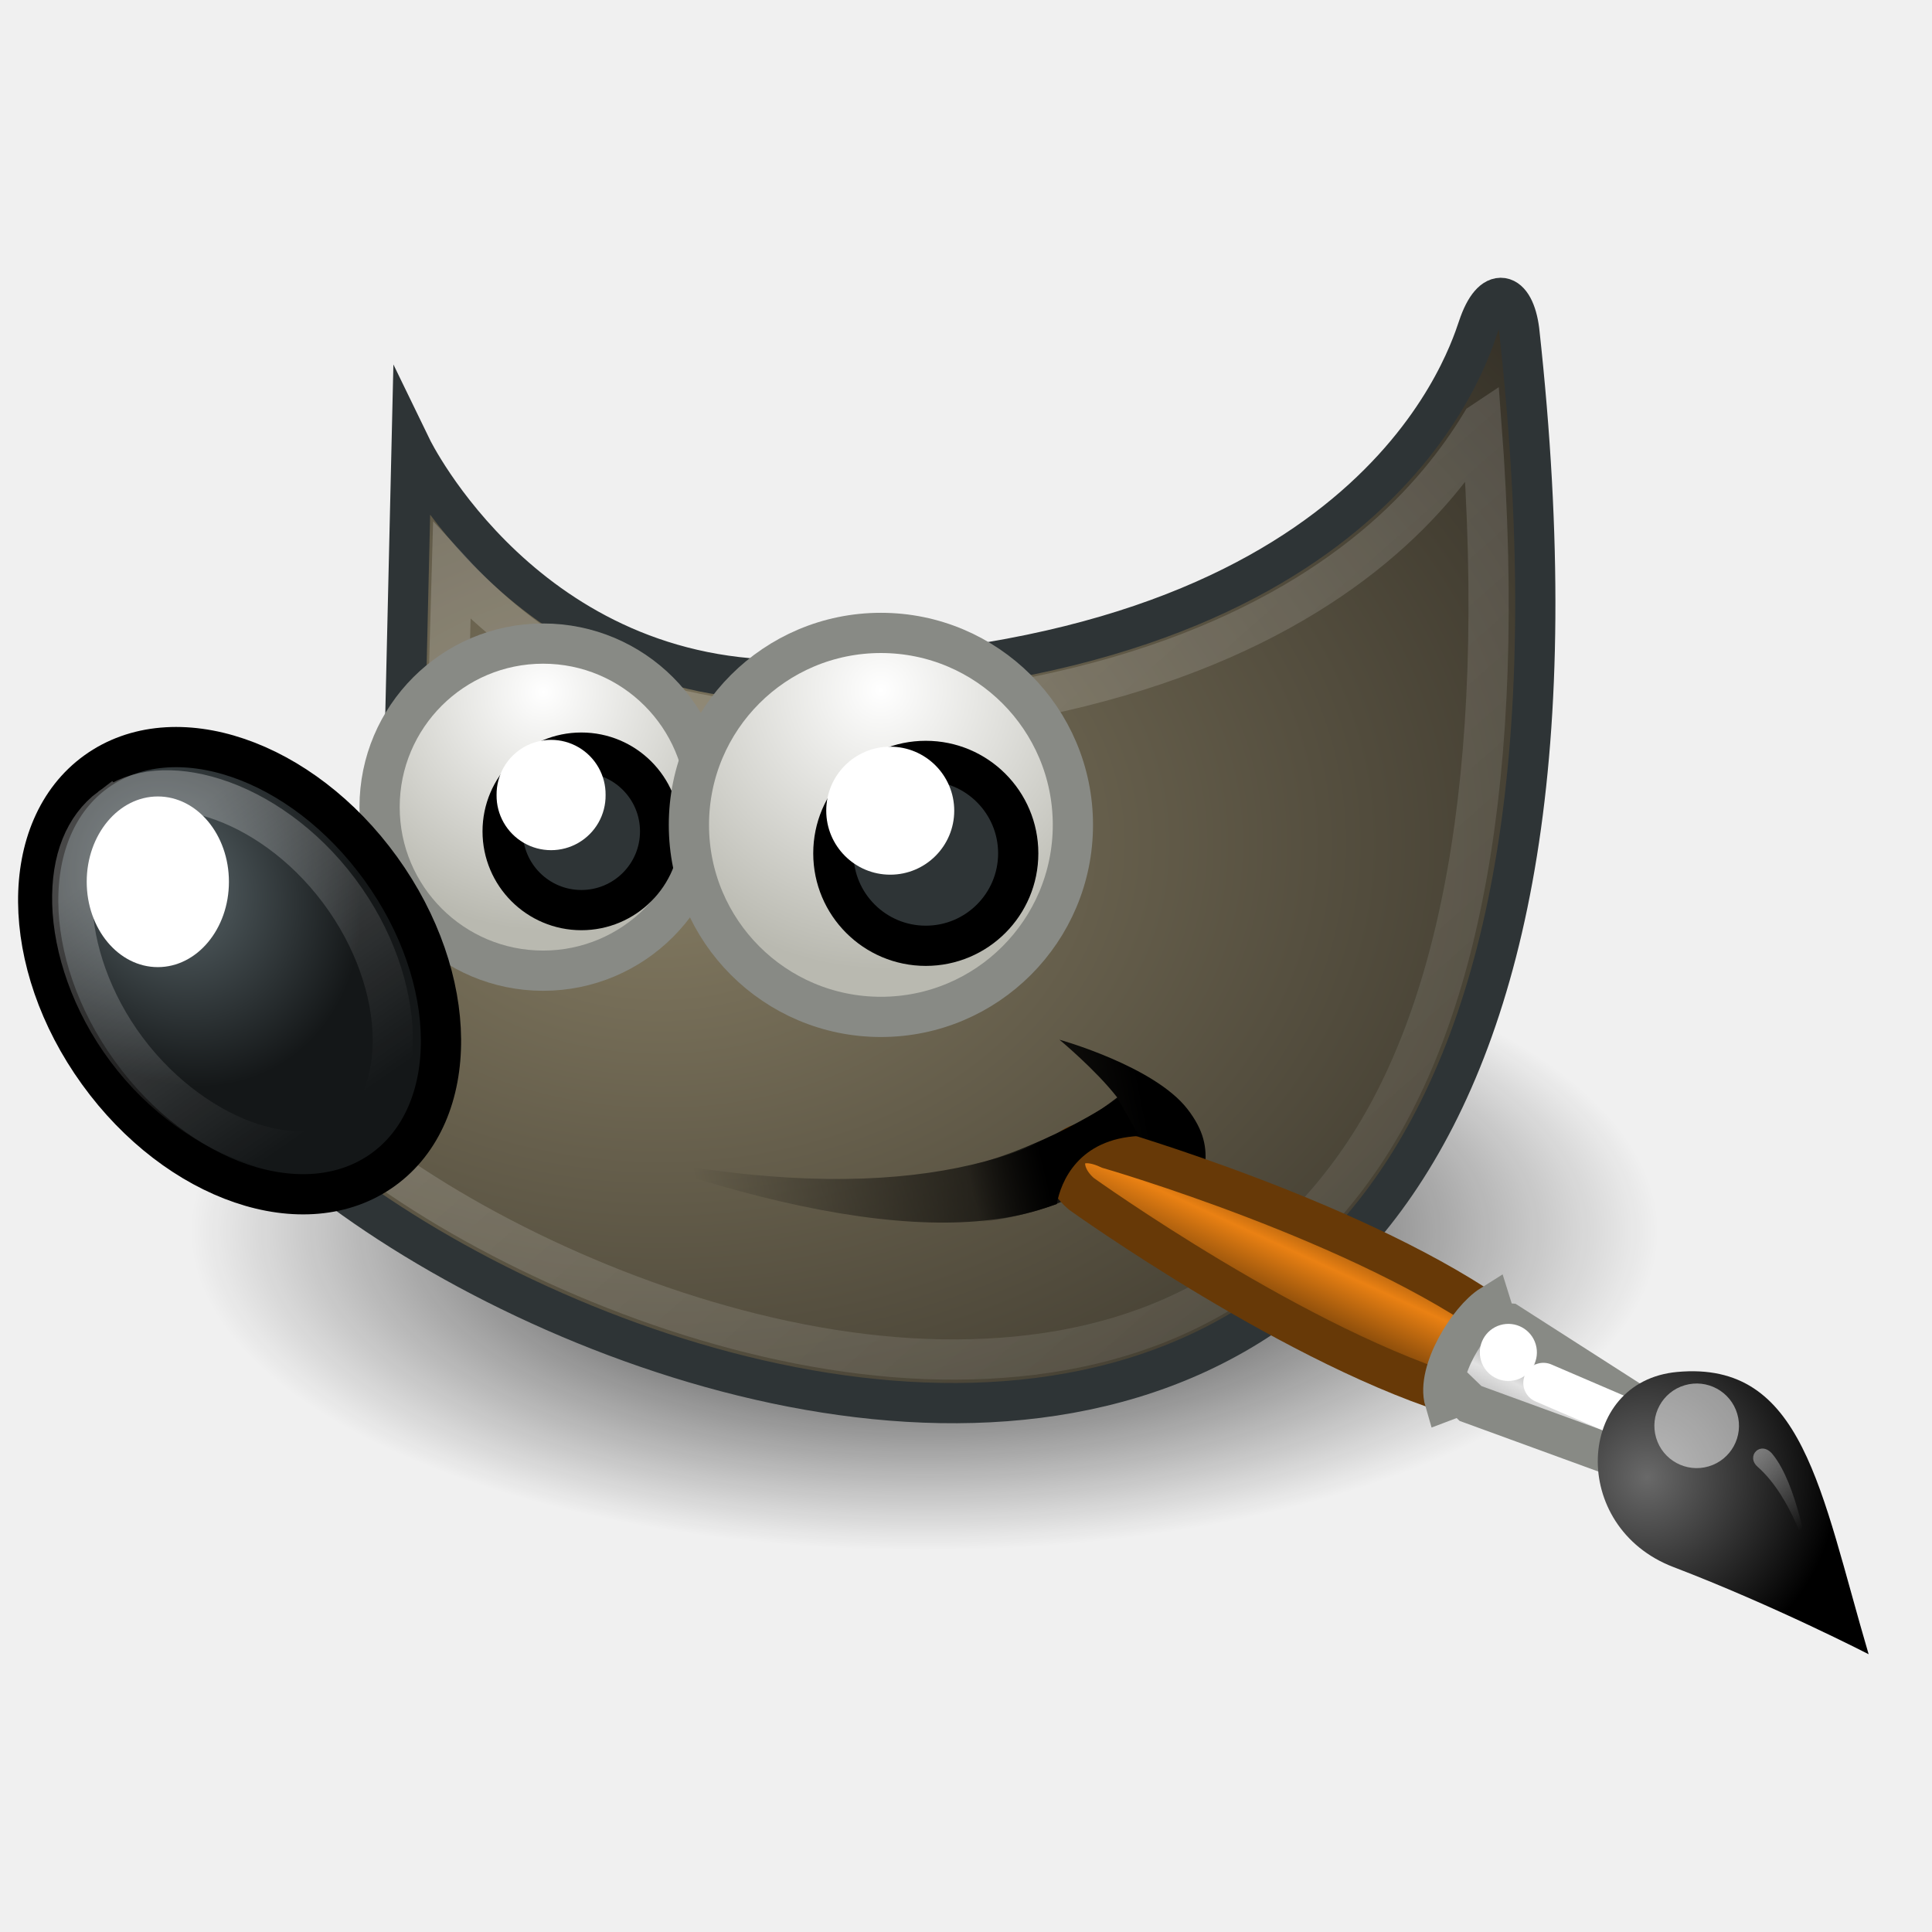
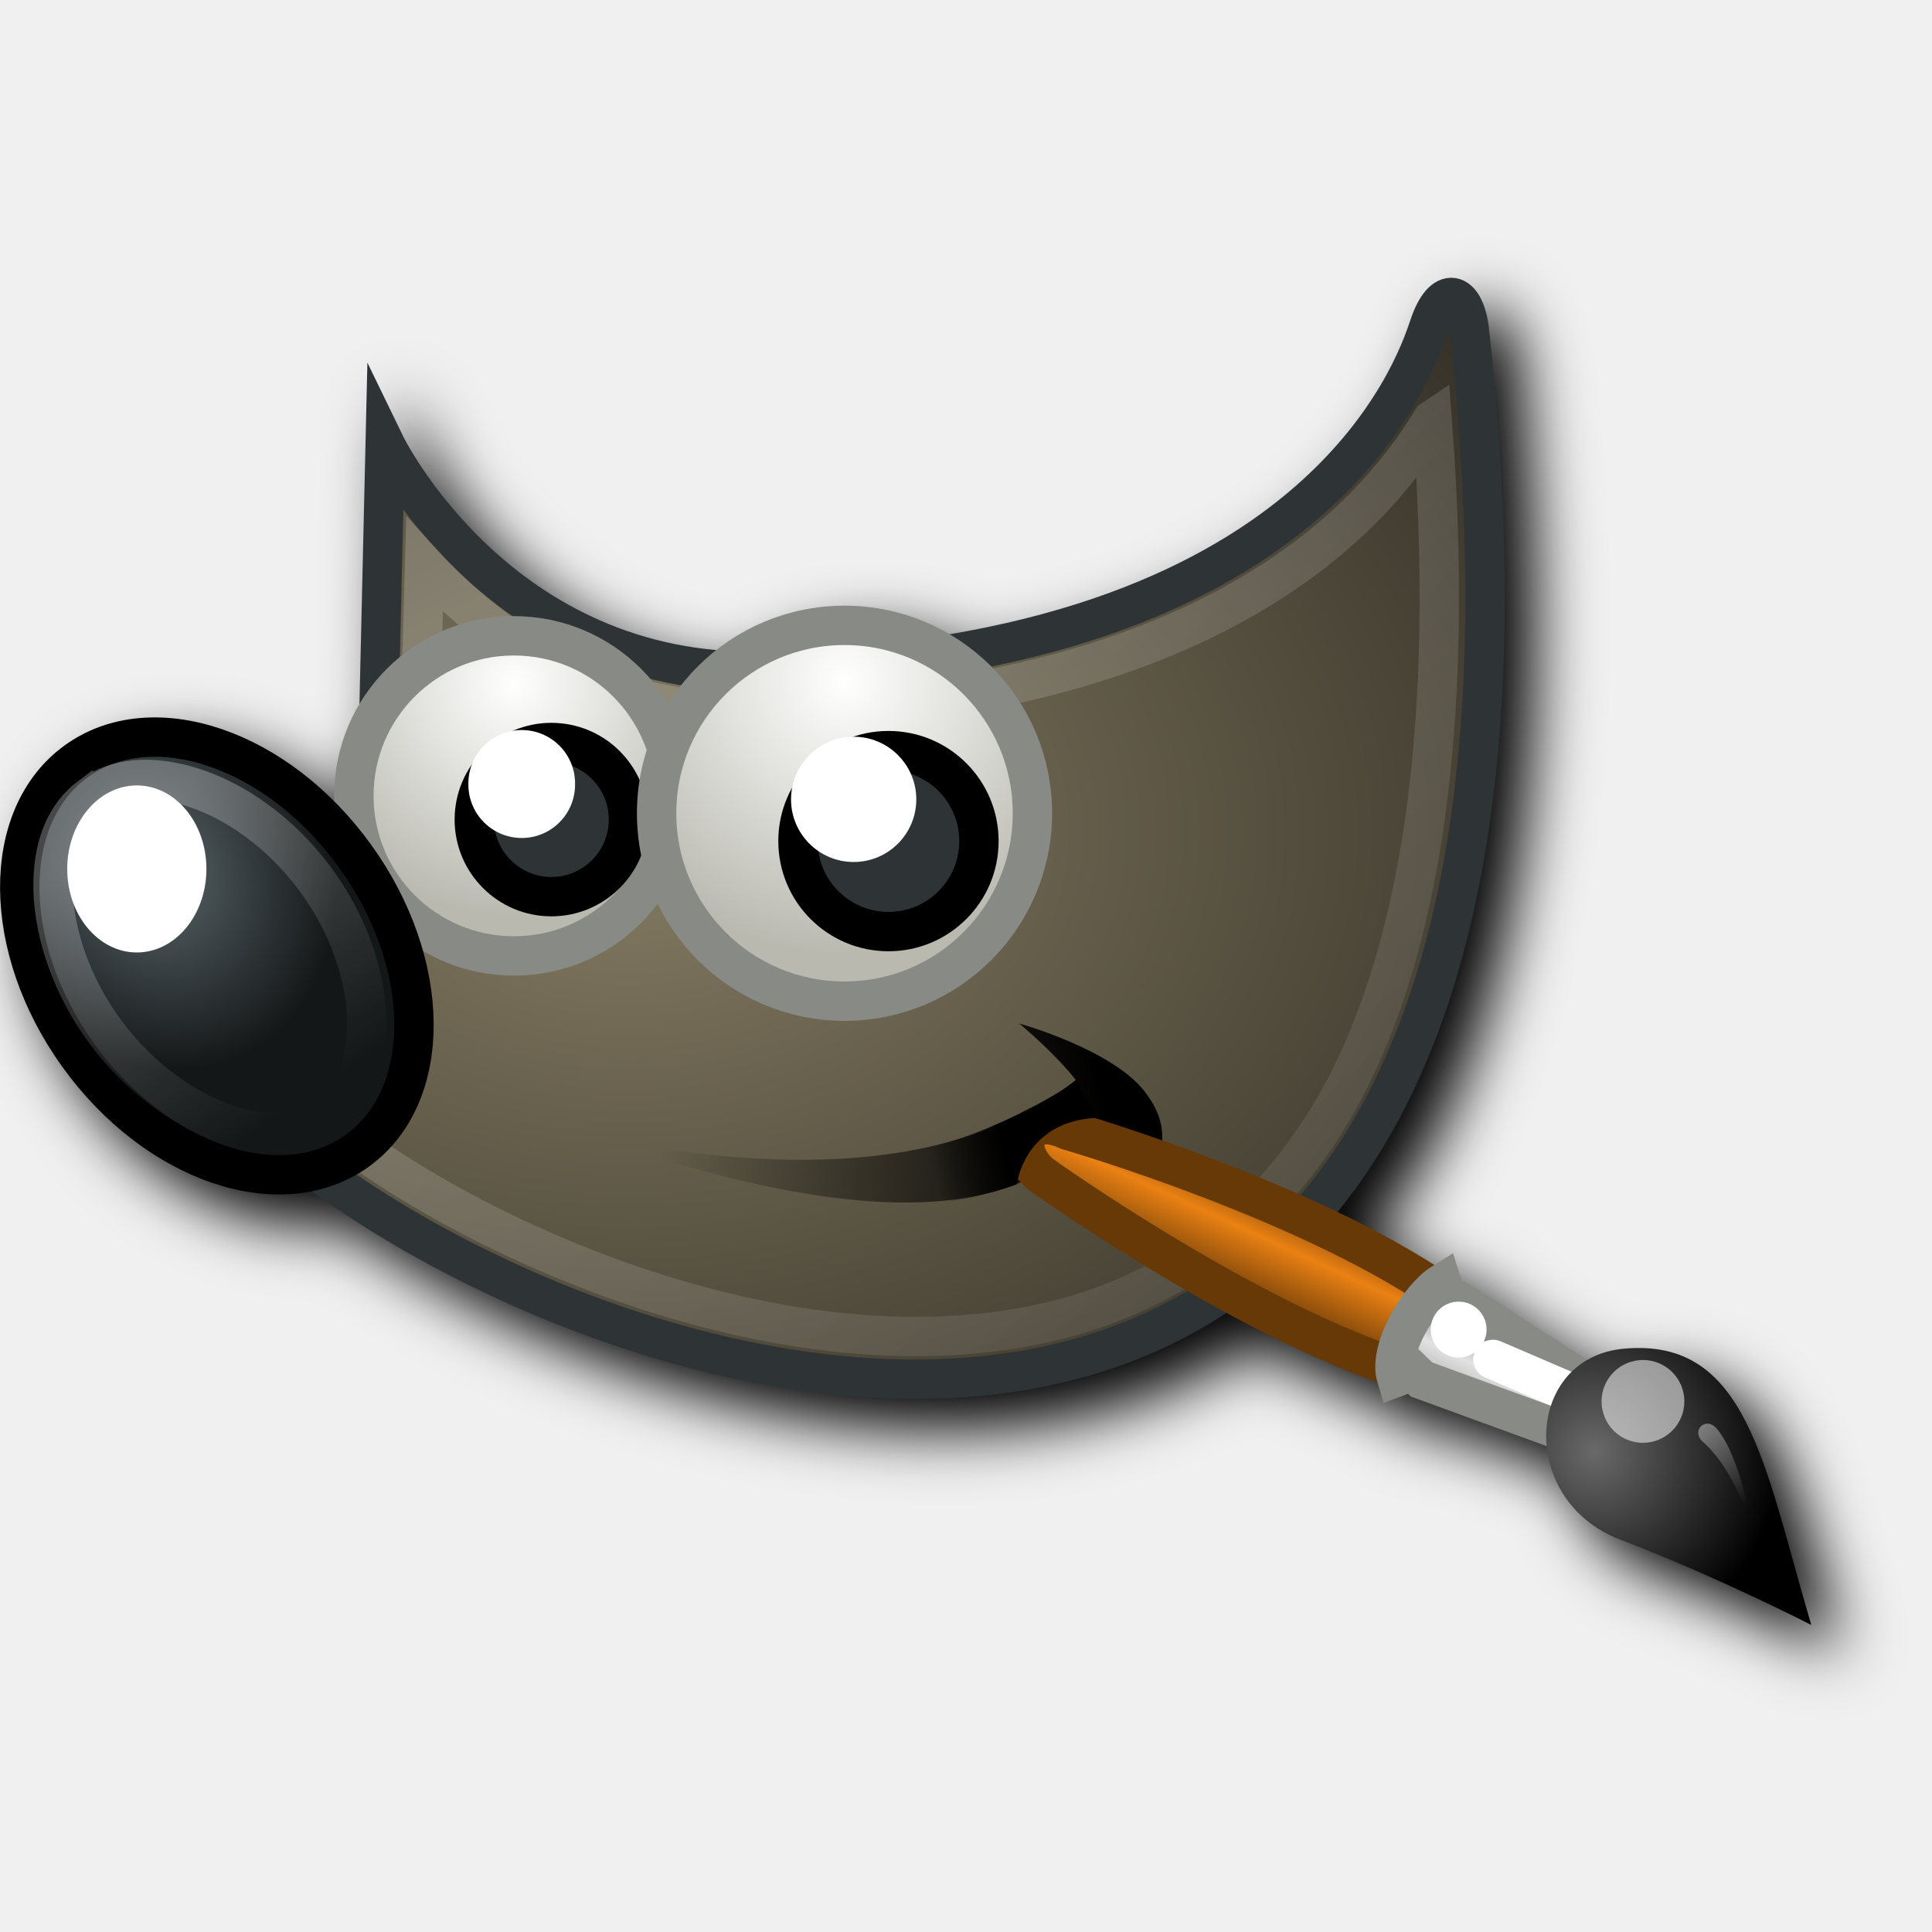
<svg xmlns="http://www.w3.org/2000/svg" xmlns:xlink="http://www.w3.org/1999/xlink" version="1.0" width="256" height="256" id="svg11300">
+   <path id="path1237" style="color:#000000;fill:#000000;fill-opacity:1;fill-rule:evenodd;stroke-width:5.217;stroke-miterlimit:10;-inkscape-stroke:none;filter:url(#filter1318)" d="m 196.864,40.849 c -1.625,-0.251 -3.085,0.652 -3.963,1.67 -0.878,1.018 -1.485,2.274 -2.016,3.865 -0.917,2.752 -4.295,12.968 -16.443,23.066 -9.065,7.536 -23.038,14.941 -44.629,18.594 -4.087,-2.41 -8.843,-3.799 -13.918,-3.799 -6.402,0 -12.296,2.207 -16.977,5.893 C 69.783,87.562 57.378,61.748 57.378,61.748 l -4.703,-9.699 -0.25,10.777 -0.803,34.479 c -2.124,3.561 -3.348,7.717 -3.348,12.152 0,0.247 0.012,0.491 0.02,0.736 -4.51,-4.519 -9.671,-7.794 -14.932,-9.586 -3.639,-1.24 -7.367,-1.762 -10.918,-1.445 -3.551,0.317 -6.925,1.472 -9.857,3.588 -5.865,4.231 -8.643,11.351 -8.586,19.039 0.057,7.688 2.856,16.092 8.289,23.623 5.433,7.531 12.526,12.837 19.803,15.316 4.435,1.511 9,1.947 13.219,1.105 3.736,2.7 7.802,5.348 12.191,7.865 18.746,10.751 42.752,19.247 66.08,19.645 15.15,0.258 30.075,-3.041 42.824,-11.396 6.45,3.495 13.416,6.845 20.094,9.211 0.005,0.019 0.008,0.038 0.014,0.057 l 0.795,2.699 3.252,-1.23 0.383,0.371 17.994,6.568 c 0.479,4.995 3.653,10.059 9.742,12.389 13.118,5.019 25.312,11.303 25.312,11.303 -6.257,-21.241 -8.477,-38.106 -24.83,-36.605 -1.86,0.171 -3.465,0.704 -4.83,1.49 l -16.131,-10.336 -0.496,-0.041 -1.178,-3.771 -2.482,1.555 c -3.977,-2.537 -8.371,-4.89 -12.84,-7.041 1.25,-1.531 2.473,-3.115 3.635,-4.811 15.102,-22.032 22.463,-57.648 16.43,-112.41 l -0.002,-0.023 -0.002,-0.021 c -0.192,-1.504 -0.531,-2.789 -1.141,-3.914 -0.609,-1.125 -1.636,-2.284 -3.262,-2.535 z" />
+   <g id="g1089" transform="matrix(0.9787347,0,0,0.9787347,-2.338004,0.7826987)">
+     <path d="m 54.536,59.367 c 0,0 15.321,31.594 51.164,30.703 75.113,-1.884 88.285,-41.067 90.169,-46.721 1.884,-5.653 4.768,-4.797 5.435,0.428 C 225.802,266.141 31.293,170.733 24.385,132.86 63.016,121.553 53.594,99.882 53.594,99.882 Z" style="color:#000000;display:inline;overflow:visible;visibility:visible;fill:url(#radialGradient4354);fill-opacity:1;fill-rule:evenodd;stroke:#2e3436;stroke-width:5.33;stroke-linecap:butt;stroke-linejoin:miter;stroke-miterlimit:10;stroke-dasharray:none;stroke-dashoffset:0;stroke-opacity:1;marker:none;marker-start:none;marker-mid:none;marker-end:none" id="path4323" />
+     <path d="m 83.123,153.165 c 35.918,7.184 54.21,0.523 64.915,-7.743 -2.827,-3.651 -7.656,-7.656 -7.656,-7.656 0,0 12.543,3.486 16.96,9.187 4.404,5.685 1.635,9.187 0.483,16.461 -2.566,-6.389 -7.355,-8.784 -8.004,-11.323 -9.627,13.309 -33.613,12.756 -66.699,1.074 z" style="color:#000000;display:inline;overflow:visible;visibility:visible;fill:url(#linearGradient4351);fill-opacity:1;fill-rule:evenodd;stroke:none;stroke-width:5.33;stroke-linecap:butt;stroke-linejoin:miter;stroke-miterlimit:10;stroke-dasharray:none;stroke-dashoffset:0;stroke-opacity:1;marker:none;marker-start:none;marker-mid:none;marker-end:none" id="path6480" />
+     <path d="m 196.285,56.04 c -2.995,4.94 -7.497,10.837 -14.324,16.49 C 167.932,84.144 144.381,94.715 105.841,95.682 83.325,96.242 68.783,85.373 59.87,75.694 l -0.666,23.818 c 0.725,2.232 2.214,7.411 -0.333,14.491 -2.741,7.618 -11.484,15.411 -26.483,21.32 1.334,2.782 2.641,5.562 6.663,9.494 5.479,5.356 13.096,11.129 22.153,16.323 18.114,10.388 41.583,18.619 63.46,18.988 21.878,0.369 41.879,-6.58 55.632,-26.65 12.679,-18.502 19.628,-49.825 15.99,-97.439 z" style="color:#000000;display:inline;overflow:visible;visibility:visible;opacity:0.185;fill:none;fill-opacity:1;fill-rule:evenodd;stroke:url(#linearGradient8530);stroke-width:5.33;stroke-linecap:butt;stroke-linejoin:miter;stroke-miterlimit:10;stroke-dasharray:none;stroke-dashoffset:0;stroke-opacity:1;marker:none;marker-start:none;marker-mid:none;marker-end:none" id="path8520" />
+     <path d="m 93.639,106.949 a 21.671,21.671 0 1 1 -43.342,0 21.671,21.671 0 1 1 43.342,0 z" style="color:#000000;display:inline;overflow:visible;visibility:visible;fill:url(#radialGradient4363);fill-opacity:1;fill-rule:evenodd;stroke:#888a85;stroke-width:5.33;stroke-linecap:butt;stroke-linejoin:miter;stroke-miterlimit:10;stroke-dasharray:none;stroke-dashoffset:0;stroke-opacity:1;marker:none;marker-start:none;marker-mid:none;marker-end:none" id="path4357" />
+     <path d="M 50.469,115.114 A 32.507,23.084 54.192 1 1 13.026,142.126 32.507,23.084 54.192 1 1 50.469,115.114 Z" style="color:#000000;display:inline;overflow:visible;visibility:visible;fill:url(#radialGradient8548);fill-opacity:1;fill-rule:evenodd;stroke:#000000;stroke-width:5.33;stroke-linecap:butt;stroke-linejoin:miter;stroke-miterlimit:10;stroke-dasharray:none;stroke-dashoffset:0;stroke-opacity:1;marker:none;marker-start:none;marker-mid:none;marker-end:none" id="path5198" />
+     <path d="m 87.469,110.159 a 10.434,10.434 0 1 1 -20.868,0 10.434,10.434 0 1 1 20.868,0 z" style="color:#000000;display:inline;overflow:visible;visibility:visible;fill:#2e3436;fill-opacity:1;fill-rule:evenodd;stroke:#000000;stroke-width:5.33;stroke-linecap:butt;stroke-linejoin:miter;stroke-miterlimit:10;stroke-dasharray:none;stroke-dashoffset:0;stroke-opacity:1;marker:none;marker-start:none;marker-mid:none;marker-end:none" id="path4359" />
+     <path d="m 14.619,107.02 c -3.405,2.551 -5.2,6.866 -5.038,12.722 0.162,5.856 2.473,13.026 7.216,19.359 4.743,6.333 10.974,10.568 16.548,12.37 5.574,1.802 10.22,1.294 13.626,-1.257 3.405,-2.551 5.207,-7.072 5.072,-12.955 -0.135,-5.883 -2.383,-12.907 -7.116,-19.226 -4.733,-6.319 -10.841,-10.452 -16.448,-12.236 -5.608,-1.784 -10.453,-1.327 -13.859,1.224 z" style="color:#000000;display:inline;overflow:visible;visibility:visible;opacity:0.281;fill:none;fill-opacity:1;fill-rule:evenodd;stroke:url(#linearGradient6458);stroke-width:5.33;stroke-linecap:butt;stroke-linejoin:miter;stroke-miterlimit:10;stroke-dasharray:none;stroke-dashoffset:0;stroke-opacity:1;marker:none;marker-start:none;marker-mid:none;marker-end:none" id="path6450" />
+     <path d="m 30.334,116.842 a 9.422,11.307 0 1 1 -18.844,0 9.422,11.307 0 1 1 18.844,0 z" style="color:#000000;display:inline;overflow:visible;visibility:visible;fill:#ffffff;fill-opacity:1;fill-rule:evenodd;stroke:none;stroke-width:5.33;stroke-linecap:butt;stroke-linejoin:miter;stroke-miterlimit:10;stroke-dasharray:none;stroke-dashoffset:0;stroke-opacity:1;marker:none;marker-start:none;marker-mid:none;marker-end:none" id="path6446" />
+     <path d="m 80.245,105.344 a 7.224,7.224 0 1 1 -14.447,0 7.224,7.224 0 1 1 14.447,0 z" style="color:#000000;display:inline;overflow:visible;visibility:visible;fill:#ffffff;fill-opacity:1;fill-rule:evenodd;stroke:none;stroke-width:4.086;stroke-linecap:butt;stroke-linejoin:miter;stroke-miterlimit:10;stroke-dasharray:none;stroke-dashoffset:0;stroke-opacity:1;marker:none;marker-start:none;marker-mid:none;marker-end:none" id="path4361" />
+     <path d="m 142.163,109.304 a 25.44,25.44 0 1 1 -50.88,0 25.44,25.44 0 1 1 50.88,0 z" style="color:#000000;display:inline;overflow:visible;visibility:visible;fill:url(#radialGradient6474);fill-opacity:1;fill-rule:evenodd;stroke:#888a85;stroke-width:5.33;stroke-linecap:butt;stroke-linejoin:miter;stroke-miterlimit:10;stroke-dasharray:none;stroke-dashoffset:0;stroke-opacity:1;marker:none;marker-start:none;marker-mid:none;marker-end:none" id="path6462" />
+     <path d="m 134.921,113.073 a 12.249,12.249 0 1 1 -24.498,0 12.249,12.249 0 1 1 24.498,0 z" style="color:#000000;display:inline;overflow:visible;visibility:visible;fill:#2e3436;fill-opacity:1;fill-rule:evenodd;stroke:#000000;stroke-width:5.33;stroke-linecap:butt;stroke-linejoin:miter;stroke-miterlimit:10;stroke-dasharray:none;stroke-dashoffset:0;stroke-opacity:1;marker:none;marker-start:none;marker-mid:none;marker-end:none" id="path6464" />
+     <path d="m 126.441,107.42 a 8.48,8.48 0 1 1 -16.96,0 8.48,8.48 0 1 1 16.96,0 z" style="color:#000000;display:inline;overflow:visible;visibility:visible;fill:#ffffff;fill-opacity:1;fill-rule:evenodd;stroke:none;stroke-width:4.797;stroke-linecap:butt;stroke-linejoin:miter;stroke-miterlimit:10;stroke-dasharray:none;stroke-dashoffset:0;stroke-opacity:1;marker:none;marker-start:none;marker-mid:none;marker-end:none" id="path6466" />
+     <g transform="matrix(-0.6121625,-2.07798,2.07798,-0.6121625,130.9723,151.1576)" id="g8463">
+       <path d="m -23.364,23.568 3.71,3.469 C -11.307,20.657 -2.56,6.938 -2.56,6.938 -0.584,4.696 -2.677,3.188 -4.725,4.54 c 0,0 -12.97,10.115 -18.639,19.028 z" style="color:#000000;display:inline;overflow:visible;visibility:visible;opacity:1;fill:url(#linearGradient6957);fill-opacity:1;fill-rule:nonzero;stroke:#673907;stroke-width:2.46;stroke-linecap:round;stroke-linejoin:miter;stroke-miterlimit:4;stroke-dasharray:none;stroke-dashoffset:0;stroke-opacity:1;marker:none;marker-start:none;marker-mid:none;marker-end:none" id="path6937" />
+       <path d="m -30.45,32.814 2.246,1.934 8.493,-7.367 0.275,-0.706 1.094,-0.018 c -0.438,-1.562 -2.942,-4.383 -4.817,-4.383 l 0.082,1.09 -0.67,0.38 z" style="color:#000000;display:inline;overflow:visible;visibility:visible;opacity:1;fill:url(#linearGradient6945);fill-opacity:1;fill-rule:nonzero;stroke:#888a85;stroke-width:2.46;stroke-linecap:round;stroke-linejoin:miter;stroke-miterlimit:4;stroke-dasharray:none;stroke-dashoffset:0;stroke-opacity:1;marker:none;marker-start:none;marker-mid:none;marker-end:none" id="path6935" />
+       <path d="m -23.801,28.377 -4.365,5.266" style="color:#000000;display:inline;overflow:visible;visibility:visible;opacity:1;fill:none;fill-opacity:1;fill-rule:nonzero;stroke:#ffffff;stroke-width:2.46;stroke-linecap:round;stroke-linejoin:round;stroke-miterlimit:4;stroke-dasharray:none;stroke-dashoffset:0;stroke-opacity:1;marker:none;marker-start:none;marker-mid:none;marker-end:none" id="path6985" />
+       <path d="m -45.341,42.77 c 10.444,0 18.37,1.244 19.871,-6.355 1.209,-6.123 -7.211,-9.057 -11.383,-3.591 -4.019,5.266 -8.488,9.946 -8.488,9.946 z" style="color:#000000;display:inline;overflow:visible;visibility:visible;opacity:1;fill:url(#radialGradient6969);fill-opacity:1;fill-rule:nonzero;stroke:none;stroke-width:0.2;stroke-linecap:round;stroke-linejoin:miter;stroke-miterlimit:4;stroke-dasharray:none;stroke-dashoffset:0;stroke-opacity:1;marker:none;marker-start:none;marker-mid:none;marker-end:none" id="path6933" />
+       <path d="m 8.875,37.75 a 1.25,1.25 0 1 1 -2.5,0 1.25,1.25 0 1 1 2.5,0 z" transform="matrix(2.069903,0,0,2.069903,-44.75012,-41.50978)" style="color:#000000;display:inline;overflow:visible;visibility:visible;opacity:0.528;fill:#ffffff;fill-opacity:1;fill-rule:nonzero;stroke:none;stroke-width:1;stroke-linecap:round;stroke-linejoin:miter;stroke-miterlimit:4;stroke-dasharray:none;stroke-dashoffset:0;stroke-opacity:1;marker:none;marker-start:none;marker-mid:none;marker-end:none" id="path6971" />
+       <path d="m 8.875,37.75 a 1.25,1.25 0 1 1 -2.5,0 1.25,1.25 0 1 1 2.5,0 z" transform="matrix(1.396669,0,0,1.396669,-32.05526,-25.87664)" style="color:#000000;display:inline;overflow:visible;visibility:visible;opacity:1;fill:#ffffff;fill-opacity:1;fill-rule:nonzero;stroke:none;stroke-width:1;stroke-linecap:round;stroke-linejoin:miter;stroke-miterlimit:4;stroke-dasharray:none;stroke-dashoffset:0;stroke-opacity:1;marker:none;marker-start:none;marker-mid:none;marker-end:none" id="path6983" />
+       <path d="m -38.544,40.909 c 0,0 3.722,0.094 6.117,-1.412 0.847,-0.533 1.516,0.65 0.494,1.087 -2.207,0.945 -6.61,0.325 -6.61,0.325 z" style="color:#000000;display:inline;overflow:visible;visibility:visible;opacity:0.428;fill:url(#linearGradient2452);fill-opacity:1;fill-rule:nonzero;stroke:none;stroke-width:1;stroke-linecap:round;stroke-linejoin:miter;stroke-miterlimit:4;stroke-dasharray:none;stroke-dashoffset:0;stroke-opacity:1;marker:none;marker-start:none;marker-mid:none;marker-end:none" id="path1571" />
+     </g>
+     <path d="m 121.847,162.069 c 7.981,0.763 15.189,-1.451 18.185,-2.527 0.524,-2.96 2.86,-8.641 10.906,-9.016 l -2.827,-4.947 c 0,0 -10.482,7.184 -21.671,9.304 z" style="color:#000000;display:inline;overflow:visible;visibility:visible;fill:url(#linearGradient4330);fill-opacity:1;fill-rule:evenodd;stroke:none;stroke-width:5.33;stroke-linecap:butt;stroke-linejoin:miter;stroke-miterlimit:10;stroke-dasharray:none;stroke-dashoffset:0;stroke-opacity:1;marker:none;marker-start:none;marker-mid:none;marker-end:none" id="path8532" />
+   </g>
  <defs id="defs3">
    <linearGradient id="linearGradient8542">
      <stop style="stop-color:#5b676b;stop-opacity:1" offset="0" id="stop8544" />
      <stop style="stop-color:#141718;stop-opacity:1" offset="1" id="stop8546" />
    </linearGradient>
    <linearGradient id="linearGradient8534">
      <stop style="stop-color:black;stop-opacity:1" offset="0" id="stop8536" />
      <stop style="stop-color:black;stop-opacity:0" offset="1" id="stop8538" />
    </linearGradient>
    <linearGradient id="linearGradient8524">
      <stop style="stop-color:white;stop-opacity:1" offset="0" id="stop8526" />
      <stop style="stop-color:white;stop-opacity:0" offset="1" id="stop8528" />
    </linearGradient>
    <linearGradient id="linearGradient2446">
      <stop style="stop-color:white;stop-opacity:1" offset="0" id="stop2448" />
      <stop style="stop-color:white;stop-opacity:0" offset="1" id="stop2450" />
    </linearGradient>
    <linearGradient x1="13.236" y1="37.752" x2="7.752" y2="42.282" id="linearGradient2452" xlink:href="#linearGradient2446" gradientUnits="userSpaceOnUse" gradientTransform="matrix(0.755165,0.395143,-0.395143,0.755165,-25.91245,6.532586)" />
    <linearGradient id="linearGradient6963">
      <stop style="stop-color:#696969;stop-opacity:1" offset="0" id="stop6965" />
      <stop style="stop-color:black;stop-opacity:1" offset="1" id="stop6967" />
    </linearGradient>
    <radialGradient cx="15.415" cy="35.357" r="7.579" fx="15.415" fy="35.357" id="radialGradient6969" xlink:href="#linearGradient6963" gradientUnits="userSpaceOnUse" gradientTransform="matrix(1.572694,0,0,1.532639,-55.36682,-21.35823)" />
    <linearGradient id="linearGradient6939">
      <stop style="stop-color:#bdbdbd;stop-opacity:1" offset="0" id="stop6941" />
      <stop style="stop-color:#e2e2e2;stop-opacity:1" offset="0.333" id="stop6947" />
      <stop style="stop-color:#a3a3a3;stop-opacity:1" offset="0.667" id="stop6949" />
      <stop style="stop-color:#ddd;stop-opacity:1" offset="1" id="stop6943" />
    </linearGradient>
    <linearGradient x1="19.395" y1="30.001" x2="23.109" y2="33.439" id="linearGradient6945" xlink:href="#linearGradient6939" gradientUnits="userSpaceOnUse" gradientTransform="translate(-46.40695,-1.802856)" />
    <linearGradient id="linearGradient6951">
      <stop style="stop-color:#6e3d09;stop-opacity:1" offset="0" id="stop6953" />
      <stop style="stop-color:#ea8113;stop-opacity:1" offset="0.242" id="stop6959" />
      <stop style="stop-color:#5c3307;stop-opacity:1" offset="0.621" id="stop6961" />
      <stop style="stop-color:#e07c12;stop-opacity:1" offset="1" id="stop6955" />
    </linearGradient>
    <linearGradient x1="37.018" y1="19.24" x2="27.754" y2="11.182" id="linearGradient6957" xlink:href="#linearGradient6951" gradientUnits="userSpaceOnUse" gradientTransform="translate(-49.30496,1.877723)" />
    <linearGradient id="linearGradient6500">
      <stop style="stop-color:#857c63;stop-opacity:1" offset="0" id="stop6502" />
      <stop style="stop-color:#221f19;stop-opacity:1" offset="1" id="stop6504" />
    </linearGradient>
    <linearGradient id="linearGradient6492">
      <stop style="stop-color:black;stop-opacity:1" offset="0" id="stop6494" />
      <stop style="stop-color:black;stop-opacity:0" offset="1" id="stop6496" />
    </linearGradient>
    <linearGradient id="linearGradient6482">
      <stop style="stop-color:black;stop-opacity:1" offset="0" id="stop6484" />
      <stop style="stop-color:black;stop-opacity:0" offset="1" id="stop6486" />
    </linearGradient>
    <linearGradient id="linearGradient6468">
      <stop style="stop-color:white;stop-opacity:1" offset="0" id="stop6470" />
      <stop style="stop-color:#b9b9b0;stop-opacity:1" offset="1" id="stop6472" />
    </linearGradient>
    <linearGradient id="linearGradient6452">
      <stop style="stop-color:white;stop-opacity:1" offset="0" id="stop6454" />
      <stop style="stop-color:white;stop-opacity:0" offset="1" id="stop6456" />
    </linearGradient>
    <linearGradient x1="6.305" y1="23.362" x2="5.985" y2="31.57" id="linearGradient6458" xlink:href="#linearGradient6452" gradientUnits="userSpaceOnUse" gradientTransform="matrix(4.266082,-3.195241,3.195241,4.266082,-82.17199,31.97015)" />
    <radialGradient cx="69.473" cy="19.598" r="3.515" fx="69.473" fy="19.598" id="radialGradient6474" xlink:href="#linearGradient6468" gradientUnits="userSpaceOnUse" gradientTransform="matrix(10.54133,0,0,10.54133,-615.6177,-115.1856)" />
    <radialGradient cx="23" cy="33.938" r="18.25" fx="23" fy="33.938" id="radialGradient6498" xlink:href="#linearGradient6492" gradientUnits="userSpaceOnUse" gradientTransform="matrix(5.330011,0,0,2.318193,-0.09301051,84.46628)" />
    <linearGradient x1="14.969" y1="19.111" x2="39.525" y2="46.986" id="linearGradient8530" xlink:href="#linearGradient8524" gradientUnits="userSpaceOnUse" gradientTransform="matrix(5.330011,0,0,5.330011,-0.7592619,-7.087324)" />
    <radialGradient cx="6.024" cy="25.271" r="4.831" fx="6.024" fy="25.271" id="radialGradient8548" xlink:href="#linearGradient8542" gradientUnits="userSpaceOnUse" gradientTransform="matrix(4.250741,-2.454166,2.864416,4.961319,-74.90805,6.70045)" />
    <linearGradient x1="26.163" y1="30.543" x2="24.329" y2="30.985" id="linearGradient4330" xlink:href="#linearGradient8534" gradientUnits="userSpaceOnUse" gradientTransform="matrix(5.330011,0,0,5.330011,-0.7592619,-7.087324)" />
    <linearGradient x1="32.35" y1="28.083" x2="21.213" y2="30.293" id="linearGradient4351" xlink:href="#linearGradient6482" gradientUnits="userSpaceOnUse" gradientTransform="matrix(5.330011,0,0,5.330011,-21.20811,-5.243295)" />
    <radialGradient cx="18.558" cy="22.3" r="19.229" fx="18.558" fy="22.3" id="radialGradient4354" xlink:href="#linearGradient6500" gradientUnits="userSpaceOnUse" gradientTransform="matrix(9.448778,0,0,6.911319,-87.85378,-42.35046)" />
    <radialGradient cx="69.473" cy="19.598" r="3.515" fx="69.473" fy="19.598" id="radialGradient4363" xlink:href="#linearGradient6468" gradientUnits="userSpaceOnUse" gradientTransform="matrix(8.979656,0,0,8.979656,-551.8784,-84.28337)" />
+     <filter style="color-interpolation-filters:sRGB" id="filter1318" x="-0.042" y="-0.056" width="1.084" height="1.113">
+       <feGaussianBlur stdDeviation="4.185" id="feGaussianBlur1320" />
+     </filter>
  </defs>
-   <path d="m 219.77,163.14 a 97.273,42.307 0 1 1 -194.545,0 97.273,42.307 0 1 1 194.545,0 z" style="color:#000000;display:inline;overflow:visible;visibility:visible;fill:url(#radialGradient6498);fill-opacity:1;fill-rule:evenodd;stroke:none;stroke-width:6.593;stroke-linecap:butt;stroke-linejoin:miter;stroke-miterlimit:10;stroke-dasharray:none;stroke-dashoffset:0;stroke-opacity:1;marker:none;marker-start:none;marker-mid:none;marker-end:none" id="path6490" />
-   <path d="m 54.536,59.367 c 0,0 15.321,31.594 51.164,30.703 75.113,-1.884 88.285,-41.067 90.169,-46.721 1.884,-5.653 4.768,-4.797 5.435,0.428 C 225.802,266.141 31.293,170.733 24.385,132.86 63.016,121.553 53.594,99.882 53.594,99.882 Z" style="color:#000000;display:inline;overflow:visible;visibility:visible;fill:url(#radialGradient4354);fill-opacity:1;fill-rule:evenodd;stroke:#2e3436;stroke-width:5.33;stroke-linecap:butt;stroke-linejoin:miter;stroke-miterlimit:10;stroke-dasharray:none;stroke-dashoffset:0;stroke-opacity:1;marker:none;marker-start:none;marker-mid:none;marker-end:none" id="path4323" />
-   <path d="m 83.123,153.165 c 35.918,7.184 54.21,0.523 64.915,-7.743 -2.827,-3.651 -7.656,-7.656 -7.656,-7.656 0,0 12.543,3.486 16.96,9.187 4.404,5.685 1.635,9.187 0.483,16.461 -2.566,-6.389 -7.355,-8.784 -8.004,-11.323 -9.627,13.309 -33.613,12.756 -66.699,1.074 z" style="color:#000000;display:inline;overflow:visible;visibility:visible;fill:url(#linearGradient4351);fill-opacity:1;fill-rule:evenodd;stroke:none;stroke-width:5.33;stroke-linecap:butt;stroke-linejoin:miter;stroke-miterlimit:10;stroke-dasharray:none;stroke-dashoffset:0;stroke-opacity:1;marker:none;marker-start:none;marker-mid:none;marker-end:none" id="path6480" />
-   <path d="m 196.285,56.04 c -2.995,4.94 -7.497,10.837 -14.324,16.49 C 167.932,84.144 144.381,94.715 105.841,95.682 83.325,96.242 68.783,85.373 59.87,75.694 l -0.666,23.818 c 0.725,2.232 2.214,7.411 -0.333,14.491 -2.741,7.618 -11.484,15.411 -26.483,21.32 1.334,2.782 2.641,5.562 6.663,9.494 5.479,5.356 13.096,11.129 22.153,16.323 18.114,10.388 41.583,18.619 63.46,18.988 21.878,0.369 41.879,-6.58 55.632,-26.65 12.679,-18.502 19.628,-49.825 15.99,-97.439 z" style="color:#000000;display:inline;overflow:visible;visibility:visible;opacity:0.185;fill:none;fill-opacity:1;fill-rule:evenodd;stroke:url(#linearGradient8530);stroke-width:5.33;stroke-linecap:butt;stroke-linejoin:miter;stroke-miterlimit:10;stroke-dasharray:none;stroke-dashoffset:0;stroke-opacity:1;marker:none;marker-start:none;marker-mid:none;marker-end:none" id="path8520" />
-   <path d="m 93.639,106.949 a 21.671,21.671 0 1 1 -43.342,0 21.671,21.671 0 1 1 43.342,0 z" style="color:#000000;display:inline;overflow:visible;visibility:visible;fill:url(#radialGradient4363);fill-opacity:1;fill-rule:evenodd;stroke:#888a85;stroke-width:5.33;stroke-linecap:butt;stroke-linejoin:miter;stroke-miterlimit:10;stroke-dasharray:none;stroke-dashoffset:0;stroke-opacity:1;marker:none;marker-start:none;marker-mid:none;marker-end:none" id="path4357" />
-   <path d="M 50.469,115.114 A 32.507,23.084 54.192 1 1 13.026,142.126 32.507,23.084 54.192 1 1 50.469,115.114 Z" style="color:#000000;display:inline;overflow:visible;visibility:visible;fill:url(#radialGradient8548);fill-opacity:1;fill-rule:evenodd;stroke:#000000;stroke-width:5.33;stroke-linecap:butt;stroke-linejoin:miter;stroke-miterlimit:10;stroke-dasharray:none;stroke-dashoffset:0;stroke-opacity:1;marker:none;marker-start:none;marker-mid:none;marker-end:none" id="path5198" />
-   <path d="m 87.469,110.159 a 10.434,10.434 0 1 1 -20.868,0 10.434,10.434 0 1 1 20.868,0 z" style="color:#000000;display:inline;overflow:visible;visibility:visible;fill:#2e3436;fill-opacity:1;fill-rule:evenodd;stroke:#000000;stroke-width:5.33;stroke-linecap:butt;stroke-linejoin:miter;stroke-miterlimit:10;stroke-dasharray:none;stroke-dashoffset:0;stroke-opacity:1;marker:none;marker-start:none;marker-mid:none;marker-end:none" id="path4359" />
-   <path d="m 14.619,107.02 c -3.405,2.551 -5.2,6.866 -5.038,12.722 0.162,5.856 2.473,13.026 7.216,19.359 4.743,6.333 10.974,10.568 16.548,12.37 5.574,1.802 10.22,1.294 13.626,-1.257 3.405,-2.551 5.207,-7.072 5.072,-12.955 -0.135,-5.883 -2.383,-12.907 -7.116,-19.226 -4.733,-6.319 -10.841,-10.452 -16.448,-12.236 -5.608,-1.784 -10.453,-1.327 -13.859,1.224 z" style="color:#000000;display:inline;overflow:visible;visibility:visible;opacity:0.281;fill:none;fill-opacity:1;fill-rule:evenodd;stroke:url(#linearGradient6458);stroke-width:5.33;stroke-linecap:butt;stroke-linejoin:miter;stroke-miterlimit:10;stroke-dasharray:none;stroke-dashoffset:0;stroke-opacity:1;marker:none;marker-start:none;marker-mid:none;marker-end:none" id="path6450" />
-   <path d="m 30.334,116.842 a 9.422,11.307 0 1 1 -18.844,0 9.422,11.307 0 1 1 18.844,0 z" style="color:#000000;display:inline;overflow:visible;visibility:visible;fill:#ffffff;fill-opacity:1;fill-rule:evenodd;stroke:none;stroke-width:5.33;stroke-linecap:butt;stroke-linejoin:miter;stroke-miterlimit:10;stroke-dasharray:none;stroke-dashoffset:0;stroke-opacity:1;marker:none;marker-start:none;marker-mid:none;marker-end:none" id="path6446" />
-   <path d="m 80.245,105.344 a 7.224,7.224 0 1 1 -14.447,0 7.224,7.224 0 1 1 14.447,0 z" style="color:#000000;display:inline;overflow:visible;visibility:visible;fill:#ffffff;fill-opacity:1;fill-rule:evenodd;stroke:none;stroke-width:4.086;stroke-linecap:butt;stroke-linejoin:miter;stroke-miterlimit:10;stroke-dasharray:none;stroke-dashoffset:0;stroke-opacity:1;marker:none;marker-start:none;marker-mid:none;marker-end:none" id="path4361" />
-   <path d="m 142.163,109.304 a 25.44,25.44 0 1 1 -50.88,0 25.44,25.44 0 1 1 50.88,0 z" style="color:#000000;display:inline;overflow:visible;visibility:visible;fill:url(#radialGradient6474);fill-opacity:1;fill-rule:evenodd;stroke:#888a85;stroke-width:5.33;stroke-linecap:butt;stroke-linejoin:miter;stroke-miterlimit:10;stroke-dasharray:none;stroke-dashoffset:0;stroke-opacity:1;marker:none;marker-start:none;marker-mid:none;marker-end:none" id="path6462" />
-   <path d="m 134.921,113.073 a 12.249,12.249 0 1 1 -24.498,0 12.249,12.249 0 1 1 24.498,0 z" style="color:#000000;display:inline;overflow:visible;visibility:visible;fill:#2e3436;fill-opacity:1;fill-rule:evenodd;stroke:#000000;stroke-width:5.33;stroke-linecap:butt;stroke-linejoin:miter;stroke-miterlimit:10;stroke-dasharray:none;stroke-dashoffset:0;stroke-opacity:1;marker:none;marker-start:none;marker-mid:none;marker-end:none" id="path6464" />
-   <path d="m 126.441,107.42 a 8.48,8.48 0 1 1 -16.96,0 8.48,8.48 0 1 1 16.96,0 z" style="color:#000000;display:inline;overflow:visible;visibility:visible;fill:#ffffff;fill-opacity:1;fill-rule:evenodd;stroke:none;stroke-width:4.797;stroke-linecap:butt;stroke-linejoin:miter;stroke-miterlimit:10;stroke-dasharray:none;stroke-dashoffset:0;stroke-opacity:1;marker:none;marker-start:none;marker-mid:none;marker-end:none" id="path6466" />
-   <g transform="matrix(-0.6121625,-2.07798,2.07798,-0.6121625,130.9723,151.1576)" id="g8463">
-     <path d="m -23.364,23.568 3.71,3.469 C -11.307,20.657 -2.56,6.938 -2.56,6.938 -0.584,4.696 -2.677,3.188 -4.725,4.54 c 0,0 -12.97,10.115 -18.639,19.028 z" style="color:#000000;display:inline;overflow:visible;visibility:visible;opacity:1;fill:url(#linearGradient6957);fill-opacity:1;fill-rule:nonzero;stroke:#673907;stroke-width:2.46;stroke-linecap:round;stroke-linejoin:miter;stroke-miterlimit:4;stroke-dasharray:none;stroke-dashoffset:0;stroke-opacity:1;marker:none;marker-start:none;marker-mid:none;marker-end:none" id="path6937" />
-     <path d="m -30.45,32.814 2.246,1.934 8.493,-7.367 0.275,-0.706 1.094,-0.018 c -0.438,-1.562 -2.942,-4.383 -4.817,-4.383 l 0.082,1.09 -0.67,0.38 z" style="color:#000000;display:inline;overflow:visible;visibility:visible;opacity:1;fill:url(#linearGradient6945);fill-opacity:1;fill-rule:nonzero;stroke:#888a85;stroke-width:2.46;stroke-linecap:round;stroke-linejoin:miter;stroke-miterlimit:4;stroke-dasharray:none;stroke-dashoffset:0;stroke-opacity:1;marker:none;marker-start:none;marker-mid:none;marker-end:none" id="path6935" />
-     <path d="m -23.801,28.377 -4.365,5.266" style="color:#000000;display:inline;overflow:visible;visibility:visible;opacity:1;fill:none;fill-opacity:1;fill-rule:nonzero;stroke:#ffffff;stroke-width:2.46;stroke-linecap:round;stroke-linejoin:round;stroke-miterlimit:4;stroke-dasharray:none;stroke-dashoffset:0;stroke-opacity:1;marker:none;marker-start:none;marker-mid:none;marker-end:none" id="path6985" />
-     <path d="m -45.341,42.77 c 10.444,0 18.37,1.244 19.871,-6.355 1.209,-6.123 -7.211,-9.057 -11.383,-3.591 -4.019,5.266 -8.488,9.946 -8.488,9.946 z" style="color:#000000;display:inline;overflow:visible;visibility:visible;opacity:1;fill:url(#radialGradient6969);fill-opacity:1;fill-rule:nonzero;stroke:none;stroke-width:0.2;stroke-linecap:round;stroke-linejoin:miter;stroke-miterlimit:4;stroke-dasharray:none;stroke-dashoffset:0;stroke-opacity:1;marker:none;marker-start:none;marker-mid:none;marker-end:none" id="path6933" />
-     <path d="m 8.875,37.75 a 1.25,1.25 0 1 1 -2.5,0 1.25,1.25 0 1 1 2.5,0 z" transform="matrix(2.069903,0,0,2.069903,-44.75012,-41.50978)" style="color:#000000;display:inline;overflow:visible;visibility:visible;opacity:0.528;fill:#ffffff;fill-opacity:1;fill-rule:nonzero;stroke:none;stroke-width:1;stroke-linecap:round;stroke-linejoin:miter;stroke-miterlimit:4;stroke-dasharray:none;stroke-dashoffset:0;stroke-opacity:1;marker:none;marker-start:none;marker-mid:none;marker-end:none" id="path6971" />
-     <path d="m 8.875,37.75 a 1.25,1.25 0 1 1 -2.5,0 1.25,1.25 0 1 1 2.5,0 z" transform="matrix(1.396669,0,0,1.396669,-32.05526,-25.87664)" style="color:#000000;display:inline;overflow:visible;visibility:visible;opacity:1;fill:#ffffff;fill-opacity:1;fill-rule:nonzero;stroke:none;stroke-width:1;stroke-linecap:round;stroke-linejoin:miter;stroke-miterlimit:4;stroke-dasharray:none;stroke-dashoffset:0;stroke-opacity:1;marker:none;marker-start:none;marker-mid:none;marker-end:none" id="path6983" />
-     <path d="m -38.544,40.909 c 0,0 3.722,0.094 6.117,-1.412 0.847,-0.533 1.516,0.65 0.494,1.087 -2.207,0.945 -6.61,0.325 -6.61,0.325 z" style="color:#000000;display:inline;overflow:visible;visibility:visible;opacity:0.428;fill:url(#linearGradient2452);fill-opacity:1;fill-rule:nonzero;stroke:none;stroke-width:1;stroke-linecap:round;stroke-linejoin:miter;stroke-miterlimit:4;stroke-dasharray:none;stroke-dashoffset:0;stroke-opacity:1;marker:none;marker-start:none;marker-mid:none;marker-end:none" id="path1571" />
-   </g>
-   <path d="m 121.847,162.069 c 7.981,0.763 15.189,-1.451 18.185,-2.527 0.524,-2.96 2.86,-8.641 10.906,-9.016 l -2.827,-4.947 c 0,0 -10.482,7.184 -21.671,9.304 z" style="color:#000000;display:inline;overflow:visible;visibility:visible;fill:url(#linearGradient4330);fill-opacity:1;fill-rule:evenodd;stroke:none;stroke-width:5.33;stroke-linecap:butt;stroke-linejoin:miter;stroke-miterlimit:10;stroke-dasharray:none;stroke-dashoffset:0;stroke-opacity:1;marker:none;marker-start:none;marker-mid:none;marker-end:none" id="path8532" />
</svg>
